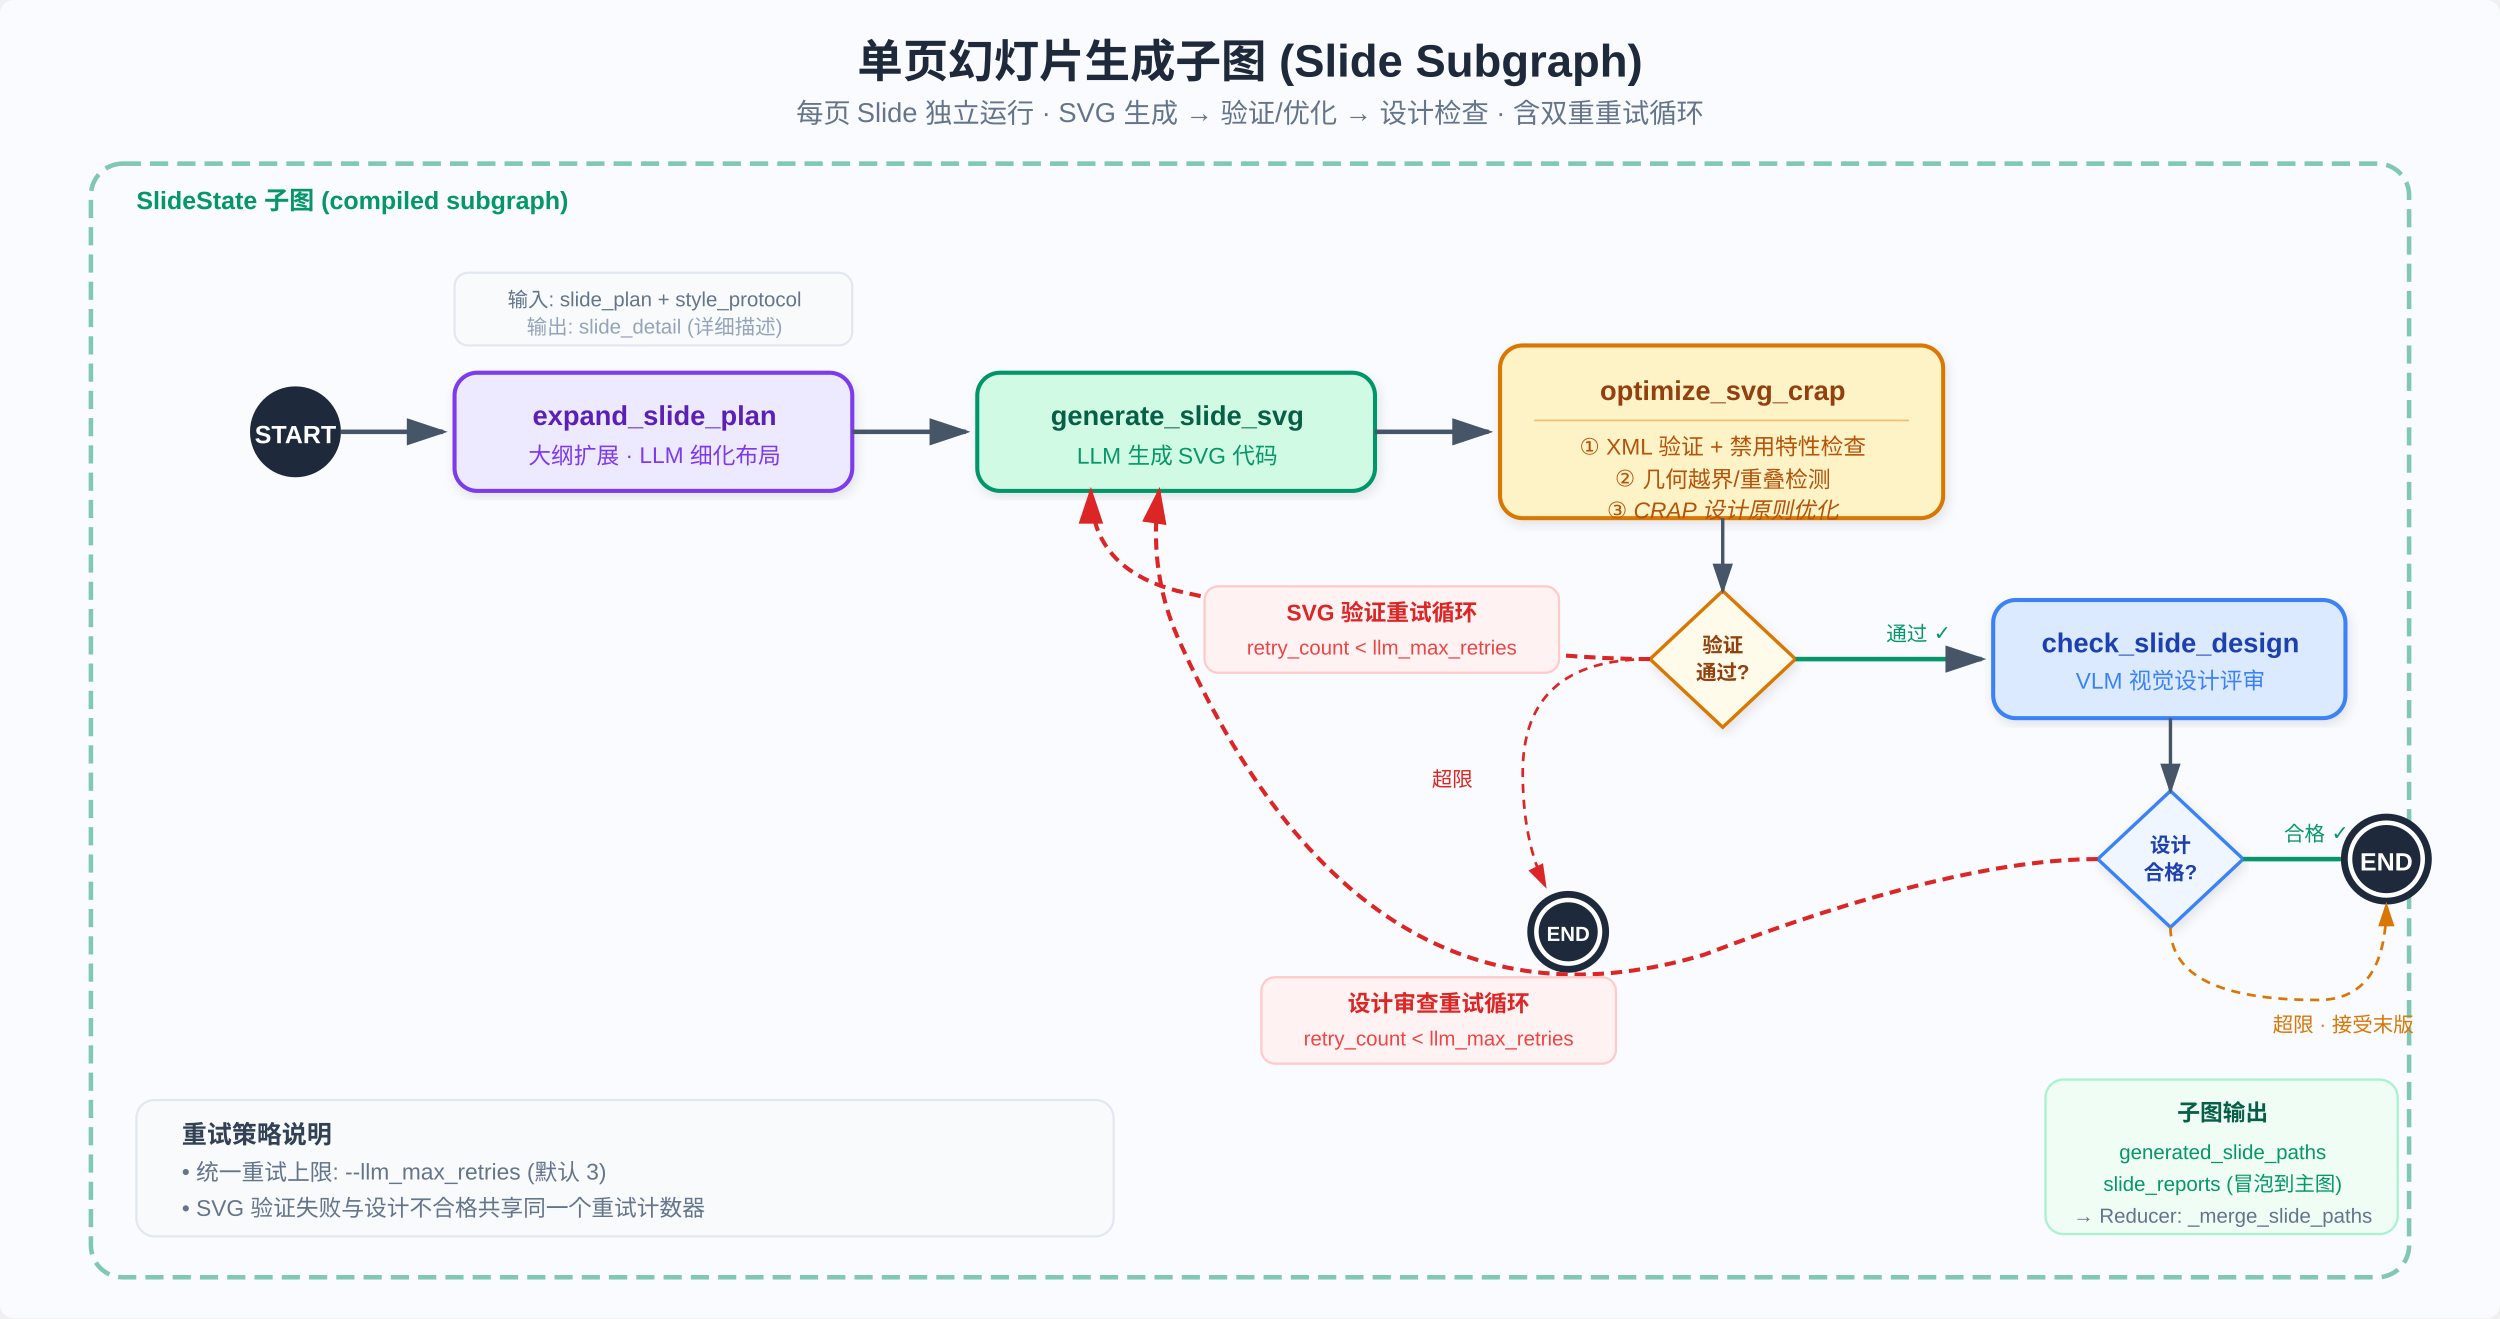
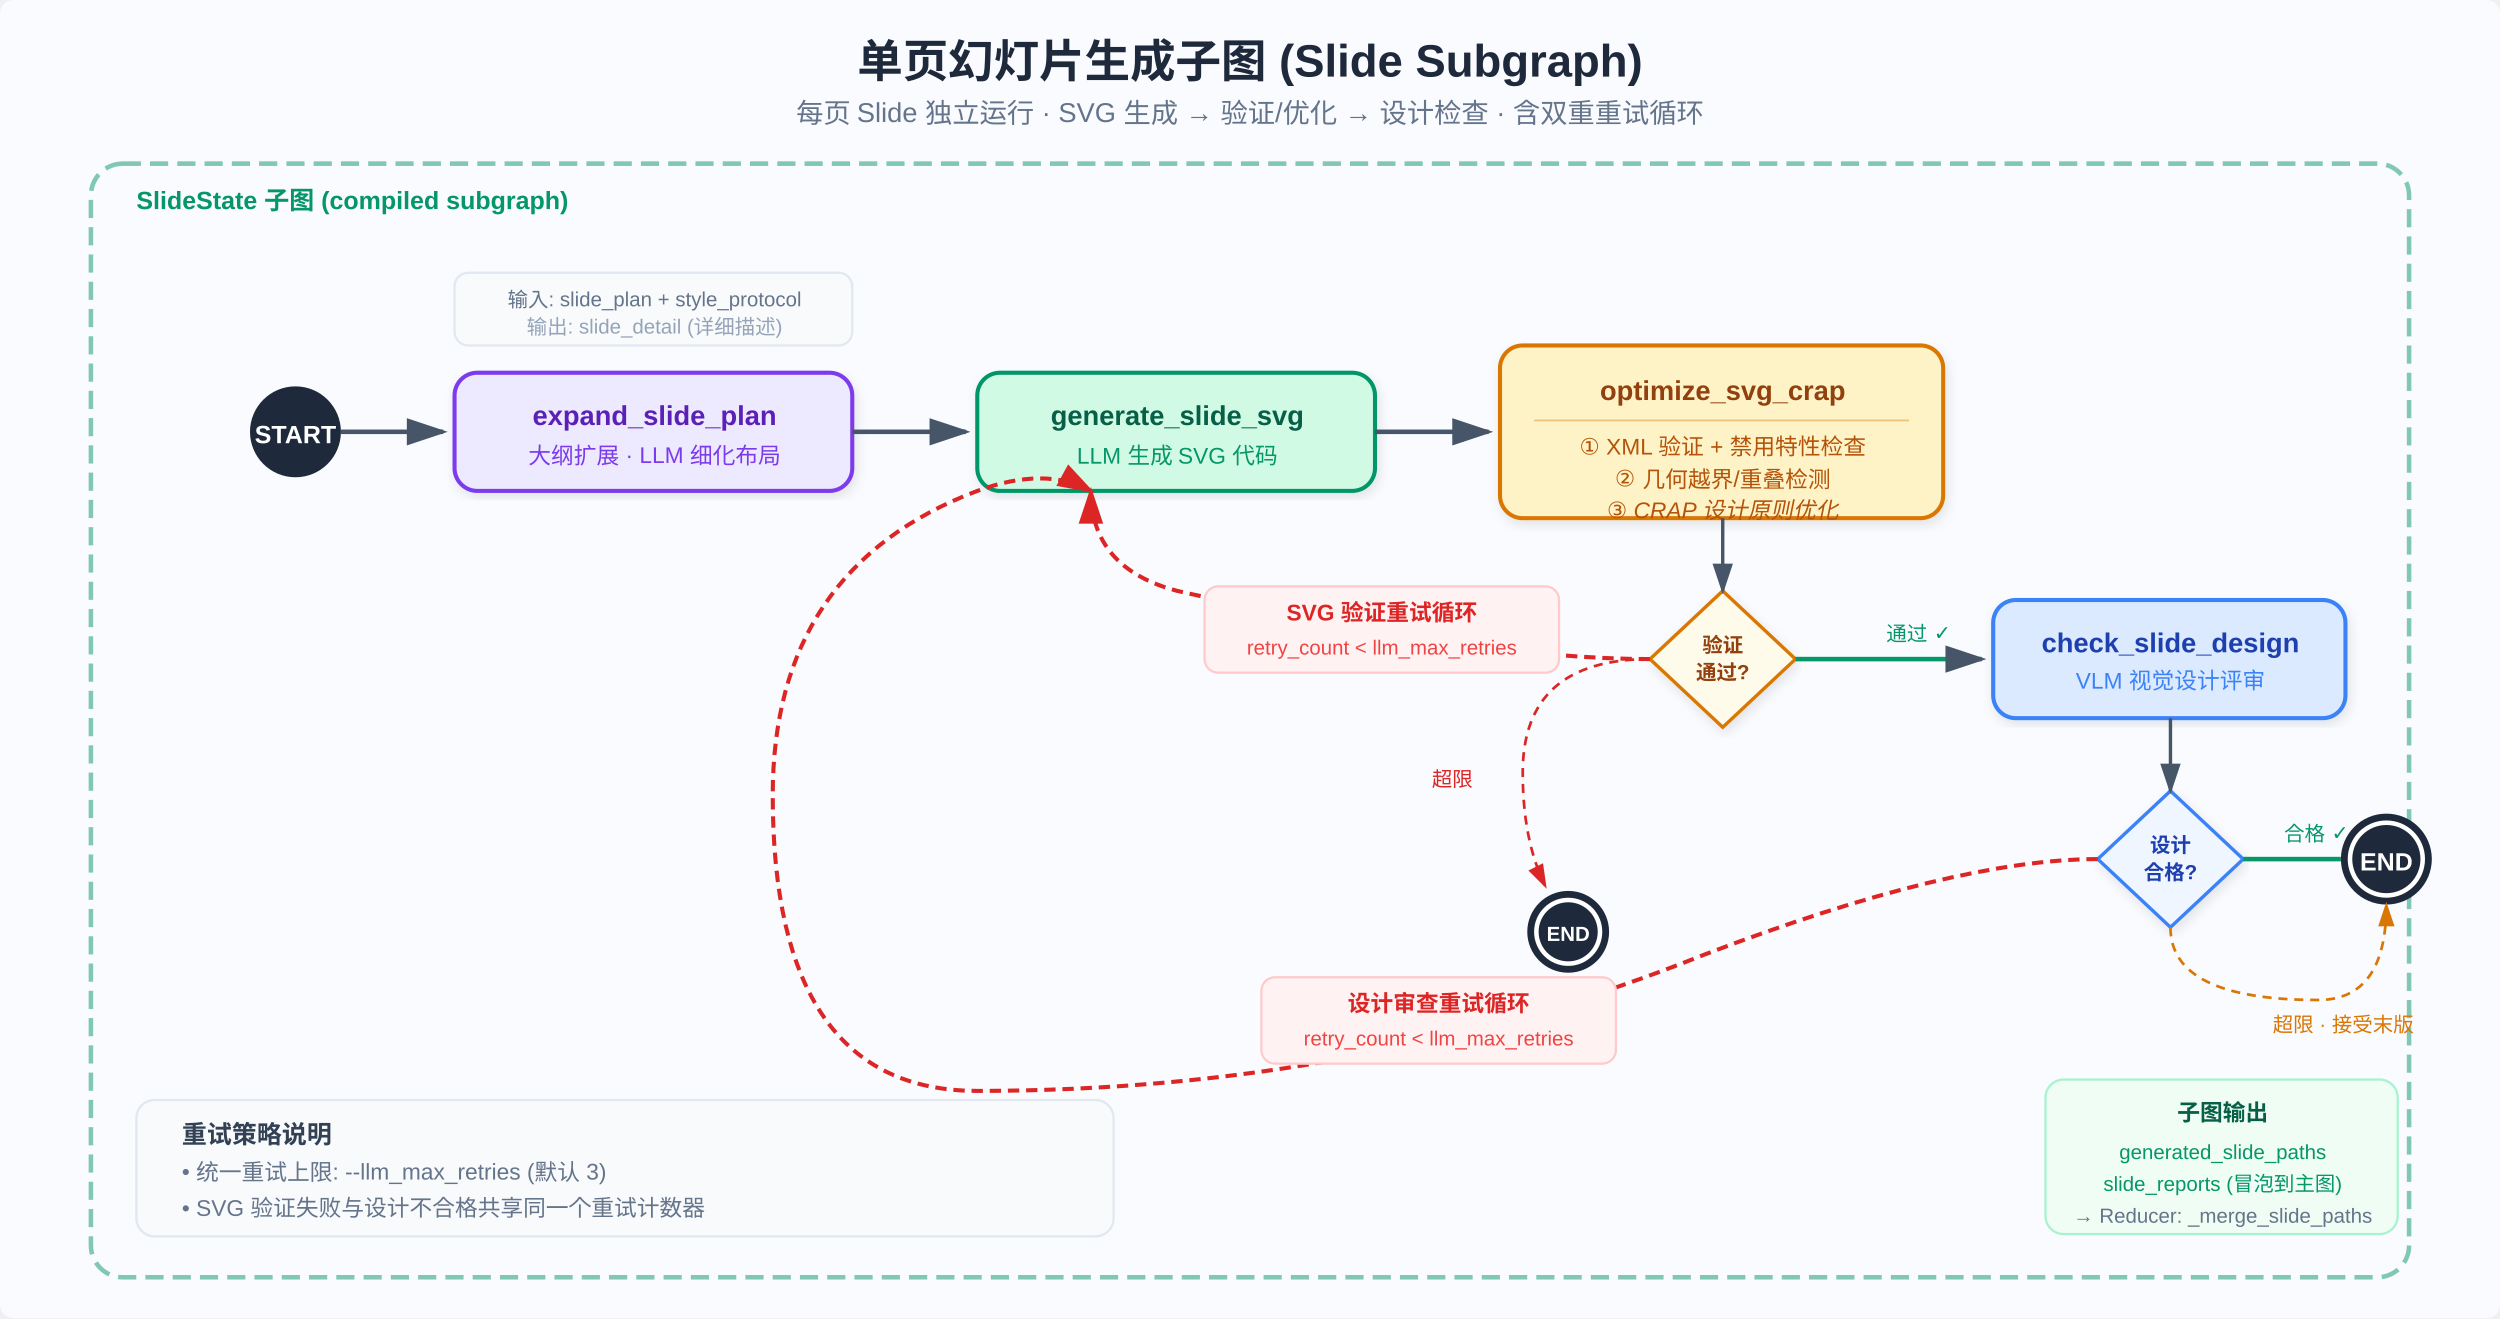
<svg xmlns="http://www.w3.org/2000/svg" viewBox="0 0 1100 580" font-family="'Segoe UI', Arial, sans-serif">
  <defs>
    <filter id="shadow" x="-4%" y="-4%" width="108%" height="112%">
      <feDropShadow dx="1" dy="2" stdDeviation="2.5" flood-opacity="0.10" />
    </filter>
    <marker id="arr" markerWidth="9" markerHeight="6" refX="8" refY="3" orient="auto" fill="#475569">
      <polygon points="0 0, 9 3, 0 6" />
    </marker>
    <marker id="arr-red" markerWidth="9" markerHeight="6" refX="8" refY="3" orient="auto" fill="#DC2626">
      <polygon points="0 0, 9 3, 0 6" />
    </marker>
    <marker id="arr-amber" markerWidth="9" markerHeight="6" refX="8" refY="3" orient="auto" fill="#D97706">
      <polygon points="0 0, 9 3, 0 6" />
    </marker>
  </defs>
  <rect width="1100" height="580" fill="#FAFBFE" rx="6" />
  <text x="550" y="34" text-anchor="middle" font-size="20" font-weight="700" fill="#1E293B">单页幻灯片生成子图 (Slide Subgraph)</text>
  <text x="550" y="54" text-anchor="middle" font-size="12" fill="#64748B">每页 Slide 独立运行 · SVG 生成 → 验证/优化 → 设计检查 · 含双重重试循环</text>
  <rect x="40" y="72" width="1020" height="490" rx="14" fill="none" stroke="#059669" stroke-width="2" stroke-dasharray="8,4" opacity="0.5" />
  <text x="60" y="92" font-size="11" font-weight="600" fill="#059669">SlideState 子图 (compiled subgraph)</text>
  <circle cx="130" cy="190" r="20" fill="#1E293B" />
  <text x="130" y="195" text-anchor="middle" font-size="11" font-weight="700" fill="#FFF">START</text>
  <line x1="150" y1="190" x2="195" y2="190" stroke="#475569" stroke-width="2" marker-end="url(#arr)" />
  <rect x="200" y="164" width="175" height="52" rx="10" fill="#EDE9FE" stroke="#7C3AED" stroke-width="1.8" filter="url(#shadow)" />
  <text x="288" y="187" text-anchor="middle" font-size="12" font-weight="600" fill="#5B21B6">expand_slide_plan</text>
  <text x="288" y="204" text-anchor="middle" font-size="10" fill="#7C3AED">大纲扩展 · LLM 细化布局</text>
  <rect x="200" y="120" width="175" height="32" rx="6" fill="#F8FAFC" stroke="#E2E8F0" stroke-width="1" />
  <text x="288" y="135" text-anchor="middle" font-size="9" fill="#64748B">输入: slide_plan + style_protocol</text>
  <text x="288" y="147" text-anchor="middle" font-size="9" fill="#94A3B8">输出: slide_detail (详细描述)</text>
  <line x1="375" y1="190" x2="425" y2="190" stroke="#475569" stroke-width="2" marker-end="url(#arr)" />
  <rect x="430" y="164" width="175" height="52" rx="10" fill="#D1FAE5" stroke="#059669" stroke-width="1.8" filter="url(#shadow)" />
  <text x="518" y="187" text-anchor="middle" font-size="12" font-weight="600" fill="#065F46">generate_slide_svg</text>
  <text x="518" y="204" text-anchor="middle" font-size="10" fill="#059669">LLM 生成 SVG 代码</text>
  <line x1="605" y1="190" x2="655" y2="190" stroke="#475569" stroke-width="2" marker-end="url(#arr)" />
  <rect x="660" y="152" width="195" height="76" rx="10" fill="#FEF3C7" stroke="#D97706" stroke-width="1.8" filter="url(#shadow)" />
  <text x="758" y="176" text-anchor="middle" font-size="12" font-weight="600" fill="#92400E">optimize_svg_crap</text>
  <line x1="675" y1="185" x2="840" y2="185" stroke="#D97706" stroke-width="0.8" opacity="0.4" />
  <text x="758" y="200" text-anchor="middle" font-size="10" fill="#B45309">① XML 验证 + 禁用特性检查</text>
  <text x="758" y="214" text-anchor="middle" font-size="10" fill="#B45309">② 几何越界/重叠检测</text>
  <text x="758" y="228" text-anchor="middle" font-size="10" fill="#B45309" font-style="italic">③ CRAP 设计原则优化</text>
  <polygon points="758,260 790,290 758,320 726,290" fill="#FFFBEB" stroke="#D97706" stroke-width="1.5" filter="url(#shadow)" />
  <text x="758" y="287" text-anchor="middle" font-size="9" font-weight="600" fill="#92400E">验证</text>
  <text x="758" y="299" text-anchor="middle" font-size="9" font-weight="600" fill="#92400E">通过?</text>
  <line x1="758" y1="228" x2="758" y2="260" stroke="#475569" stroke-width="1.5" marker-end="url(#arr)" />
  <path d="M 726,290 Q 650,290 518,260 Q 480,250 480,216" fill="none" stroke="#DC2626" stroke-width="1.8" stroke-dasharray="5,3" marker-end="url(#arr-red)" />
  <rect x="530" y="258" width="156" height="38" rx="6" fill="#FEF2F2" stroke="#FECACA" stroke-width="1" />
  <text x="608" y="273" text-anchor="middle" font-size="10" font-weight="600" fill="#DC2626">SVG 验证重试循环</text>
  <text x="608" y="288" text-anchor="middle" font-size="9" fill="#EF4444">retry_count &lt; llm_max_retries</text>
  <path d="M 726,290 Q 670,290 670,340 Q 670,370 680,390" fill="none" stroke="#DC2626" stroke-width="1.2" stroke-dasharray="4,3" marker-end="url(#arr-red)" />
  <text x="630" y="346" font-size="9" fill="#DC2626">超限</text>
  <circle cx="690" cy="410" r="18" fill="#1E293B" />
  <circle cx="690" cy="410" r="14" fill="none" stroke="#FFF" stroke-width="2" />
  <text x="690" y="414" text-anchor="middle" font-size="9" font-weight="700" fill="#FFF">END</text>
  <text x="690" y="438" text-anchor="middle" font-size="9" fill="#94A3B8">放弃该页</text>
  <line x1="790" y1="290" x2="872" y2="290" stroke="#059669" stroke-width="2" marker-end="url(#arr)" />
  <text x="830" y="282" font-size="9" fill="#059669" font-weight="500">通过 ✓</text>
  <rect x="877" y="264" width="155" height="52" rx="10" fill="#DBEAFE" stroke="#3B82F6" stroke-width="1.8" filter="url(#shadow)" />
  <text x="955" y="287" text-anchor="middle" font-size="12" font-weight="600" fill="#1E40AF">check_slide_design</text>
  <text x="955" y="303" text-anchor="middle" font-size="10" fill="#3B82F6">VLM 视觉设计评审</text>
  <polygon points="955,348 987,378 955,408 923,378" fill="#EFF6FF" stroke="#3B82F6" stroke-width="1.5" filter="url(#shadow)" />
  <text x="955" y="375" text-anchor="middle" font-size="9" font-weight="600" fill="#1E40AF">设计</text>
  <text x="955" y="387" text-anchor="middle" font-size="9" font-weight="600" fill="#1E40AF">合格?</text>
  <line x1="955" y1="316" x2="955" y2="348" stroke="#475569" stroke-width="1.5" marker-end="url(#arr)" />
-   <path d="M 923,378 Q 860,378 750,420 Q 600,465 518,280 Q 505,250 510,216" fill="none" stroke="#DC2626" stroke-width="1.8" stroke-dasharray="5,3" marker-end="url(#arr-red)" />
+   <path d="M 923,378 Q 860,378 750,420 Q 600,480 430,480 Q 340,480 340,350 Q 340,250 430,216 Q 460,205 480,216" fill="none" stroke="#DC2626" stroke-width="1.8" stroke-dasharray="5,3" marker-end="url(#arr-red)" />
  <rect x="555" y="430" width="156" height="38" rx="6" fill="#FEF2F2" stroke="#FECACA" stroke-width="1" />
  <text x="633" y="445" text-anchor="middle" font-size="10" font-weight="600" fill="#DC2626">设计审查重试循环</text>
  <text x="633" y="460" text-anchor="middle" font-size="9" fill="#EF4444">retry_count &lt; llm_max_retries</text>
  <line x1="987" y1="378" x2="1030" y2="378" stroke="#059669" stroke-width="2" />
  <text x="1005" y="370" font-size="9" fill="#059669" font-weight="500">合格 ✓</text>
  <circle cx="1050" cy="378" r="20" fill="#1E293B" />
  <circle cx="1050" cy="378" r="16" fill="none" stroke="#FFF" stroke-width="2" />
  <text x="1050" y="383" text-anchor="middle" font-size="11" font-weight="700" fill="#FFF">END</text>
  <path d="M 955,408 Q 955,440 1020,440 Q 1050,440 1050,398" fill="none" stroke="#D97706" stroke-width="1.2" stroke-dasharray="4,3" marker-end="url(#arr-amber)" />
  <text x="1000" y="454" font-size="9" fill="#D97706">超限 · 接受末版</text>
  <rect x="900" y="475" width="155" height="68" rx="8" fill="#F0FDF4" stroke="#A7F3D0" stroke-width="1" />
  <text x="978" y="493" text-anchor="middle" font-size="10" font-weight="600" fill="#065F46">子图输出</text>
  <text x="978" y="510" text-anchor="middle" font-size="9" fill="#059669">generated_slide_paths</text>
  <text x="978" y="524" text-anchor="middle" font-size="9" fill="#059669">slide_reports (冒泡到主图)</text>
  <text x="978" y="538" text-anchor="middle" font-size="9" fill="#64748B">→ Reducer: _merge_slide_paths</text>
  <rect x="60" y="484" width="430" height="60" rx="8" fill="#F8FAFC" stroke="#E2E8F0" stroke-width="1" />
  <text x="80" y="503" font-size="11" font-weight="600" fill="#334155">重试策略说明</text>
  <text x="80" y="519" font-size="10" fill="#64748B">• 统一重试上限: --llm_max_retries (默认 3)</text>
  <text x="80" y="535" font-size="10" fill="#64748B">• SVG 验证失败与设计不合格共享同一个重试计数器</text>
</svg>
